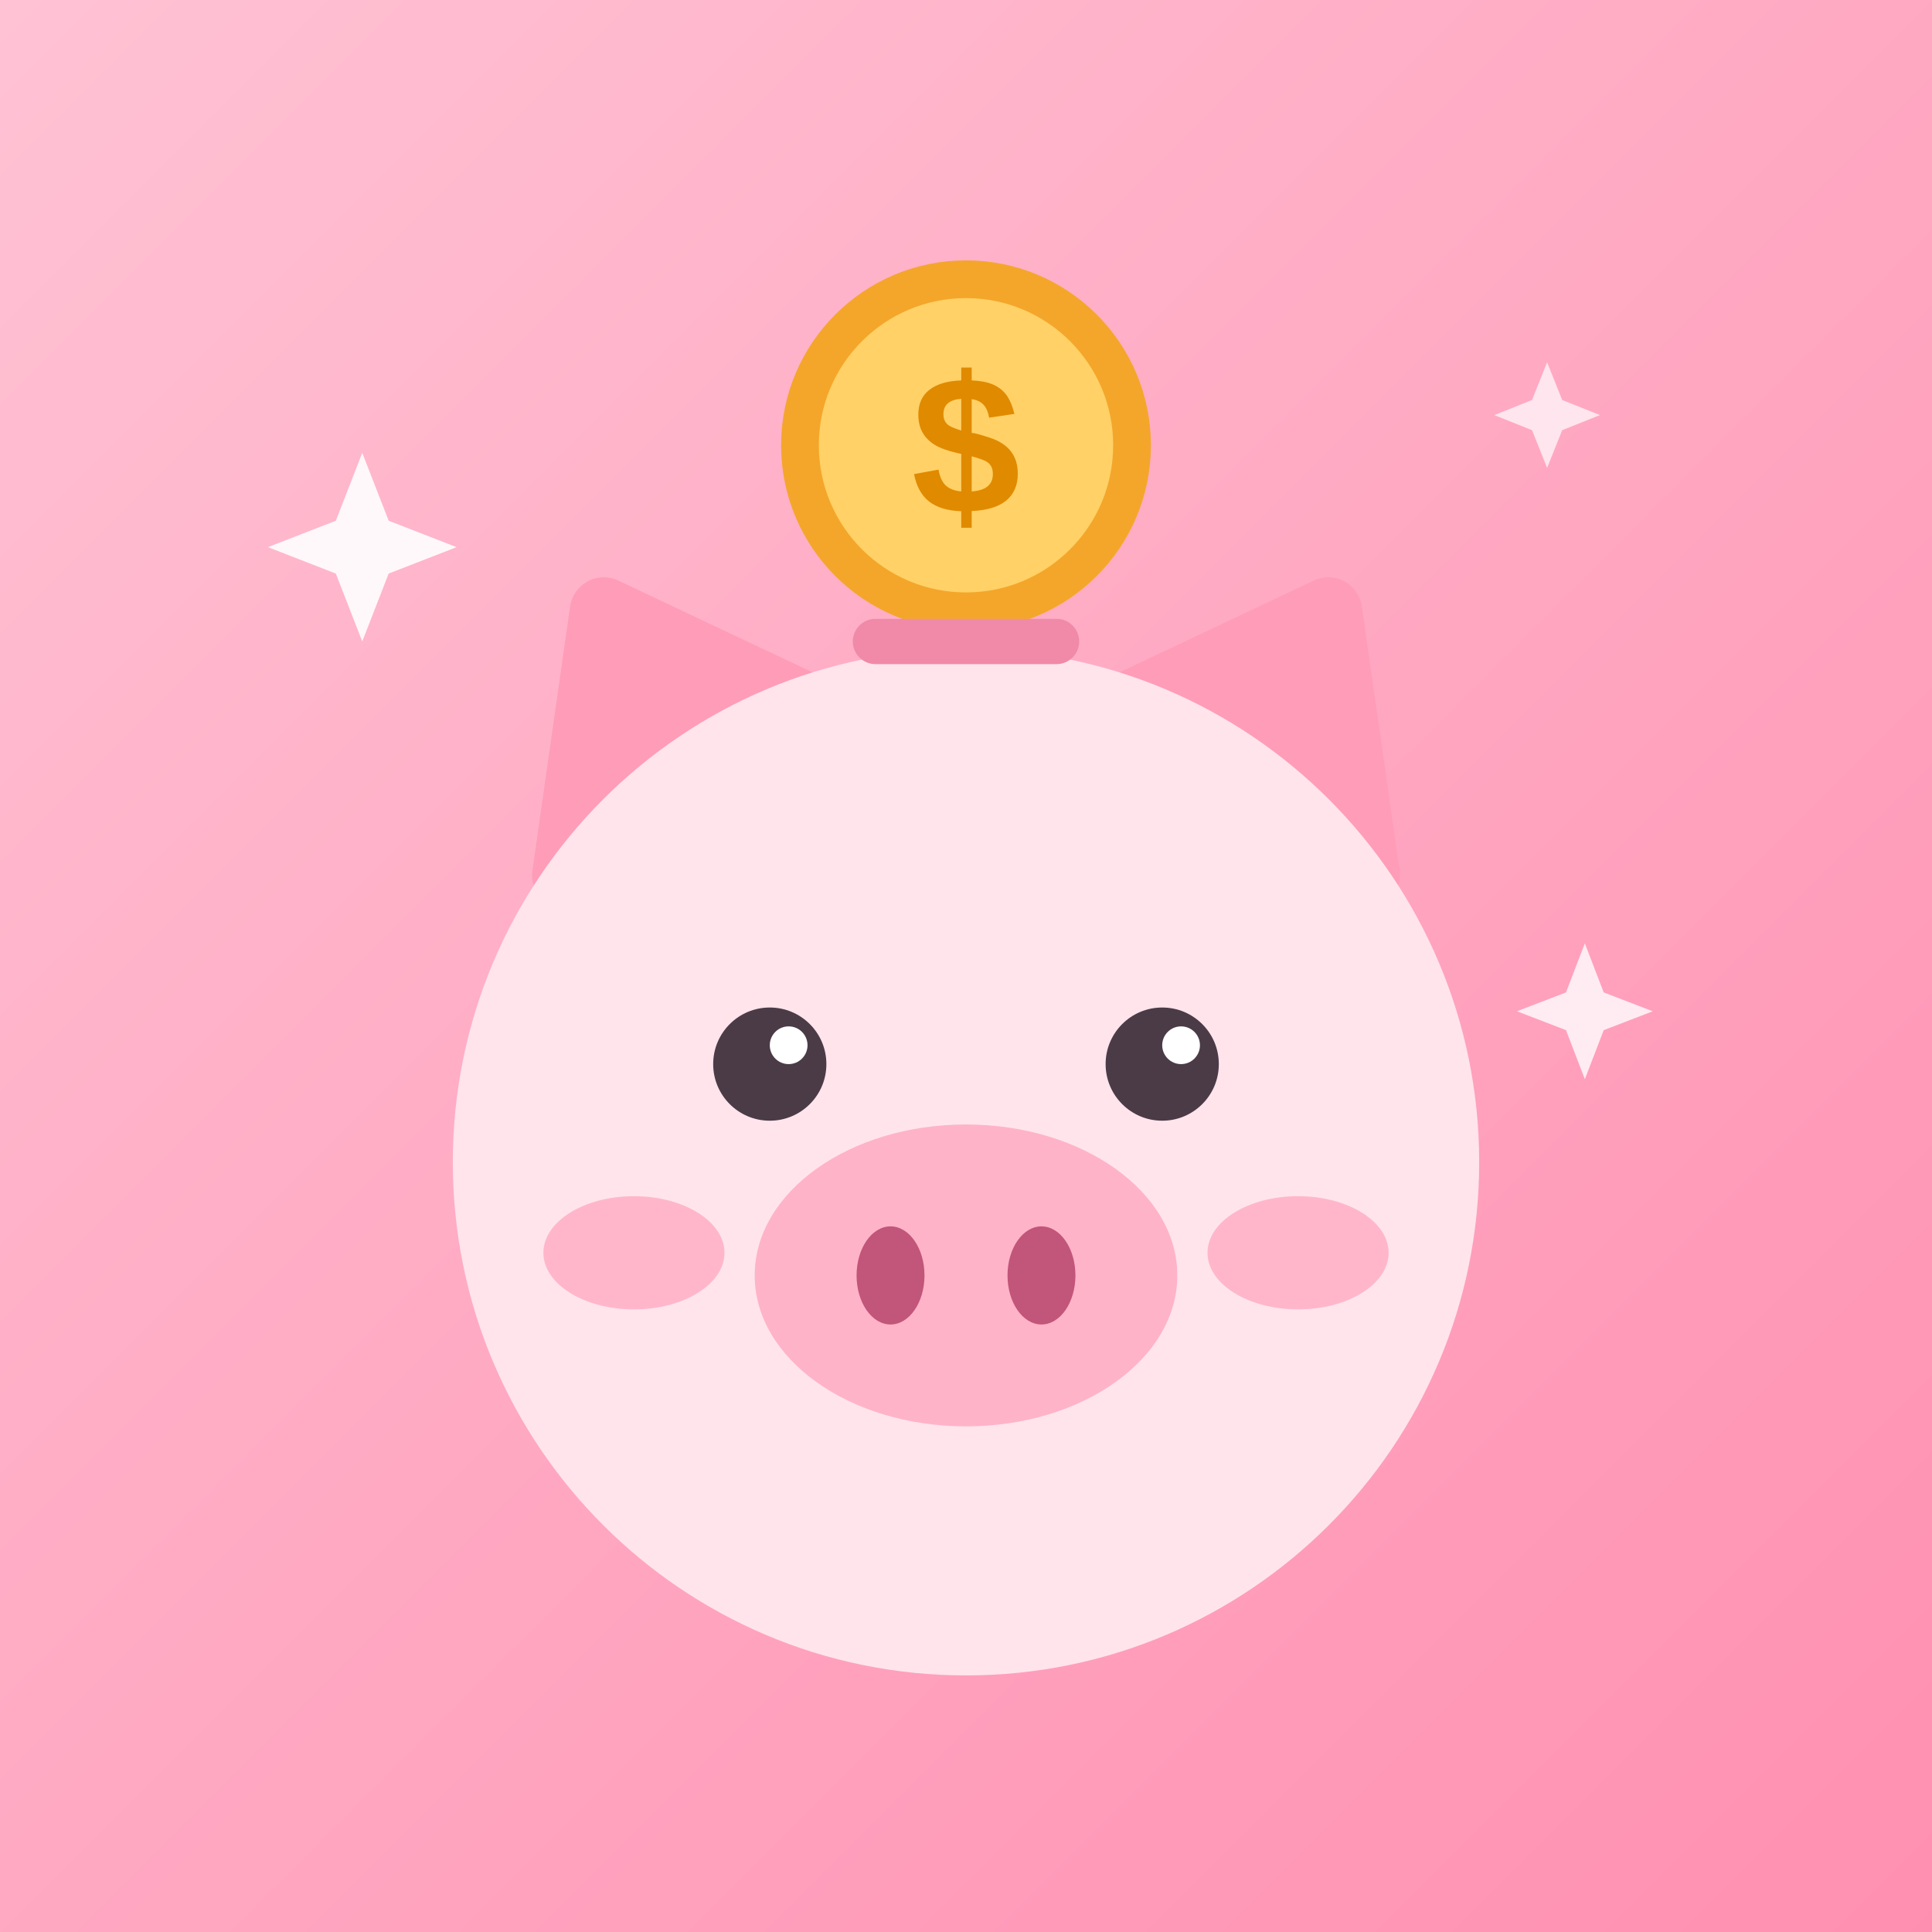
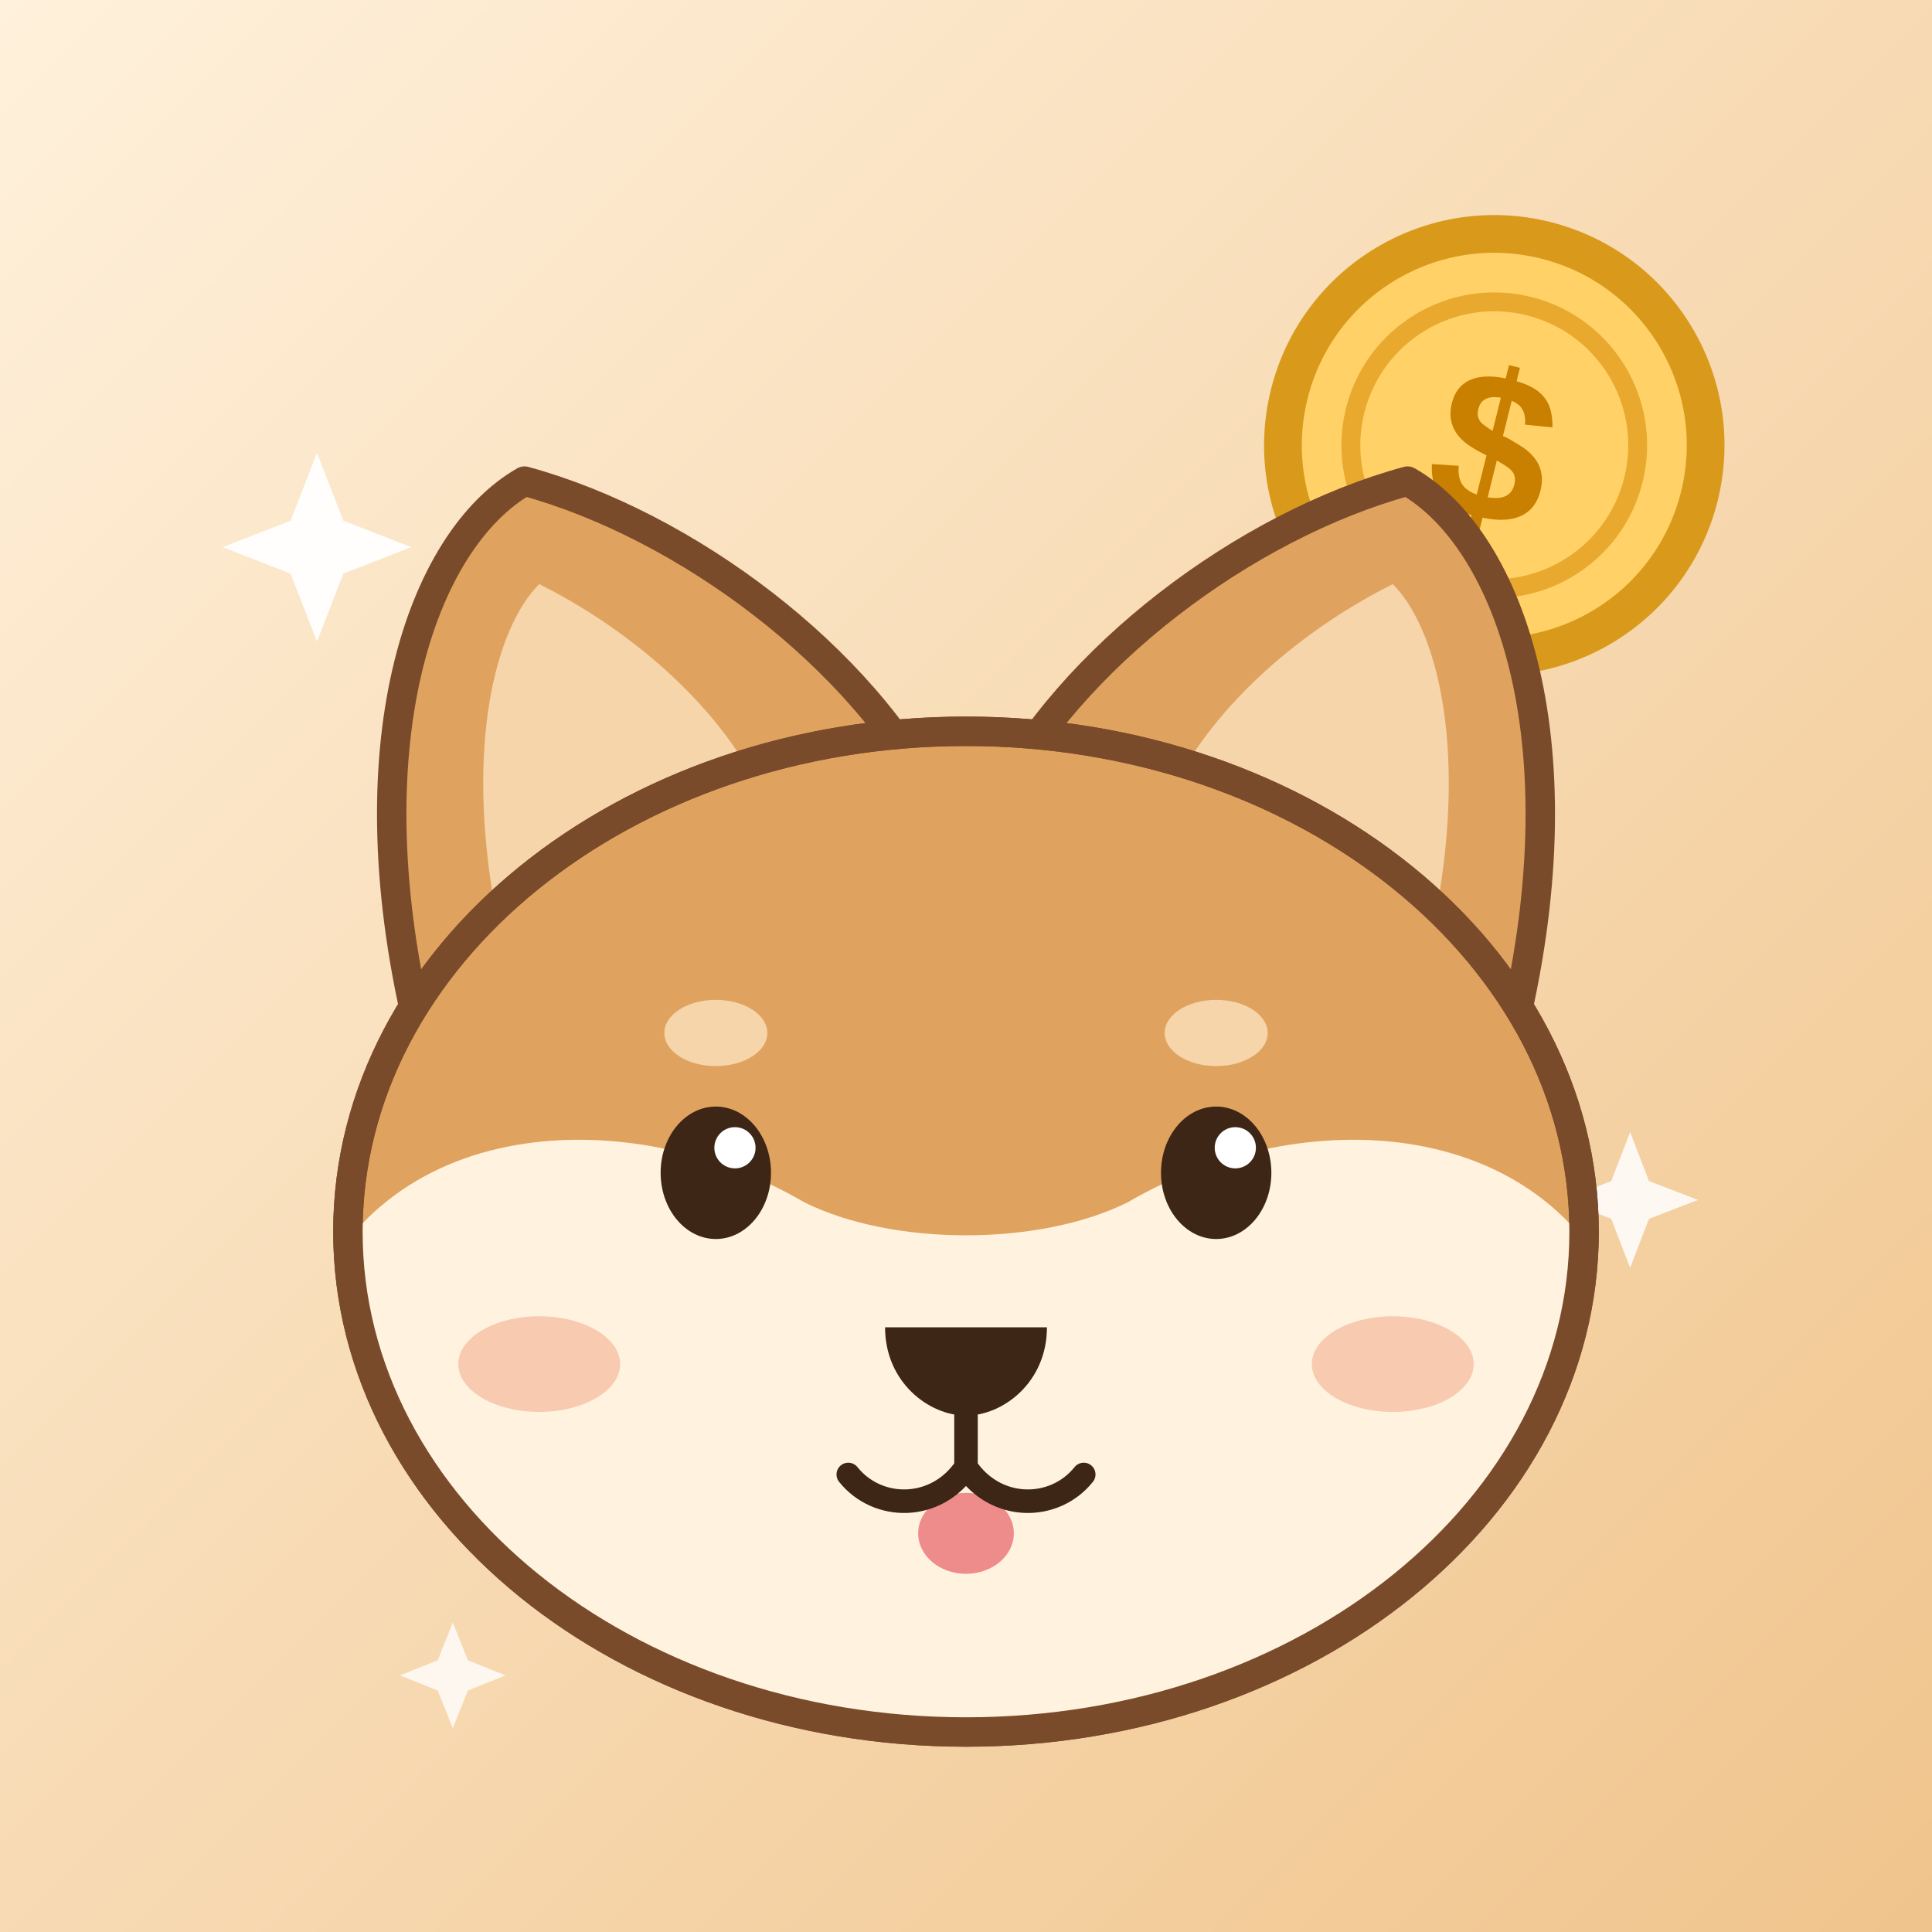
<svg xmlns="http://www.w3.org/2000/svg" viewBox="0 0 512 512" width="512" height="512">
  <defs>
    <linearGradient id="bg" x1="0" y1="0" x2="1" y2="1">
-       <stop offset="0" stop-color="#ffc2d4" />
-       <stop offset="1" stop-color="#ff8fb1" />
+       <stop offset="0" stop-color="#fff1dc" />
+       <stop offset="1" stop-color="#f0c48c" />
    </linearGradient>
+     <clipPath id="head">
+       <ellipse cx="100" cy="112" rx="84" ry="68" />
+     </clipPath>
  </defs>
  <rect width="512" height="512" fill="url(#bg)" />
-   <path d="M96 120l7 18 18 7-18 7-7 18-7-18-18-7 18-7z" fill="#fff" opacity=".9" />
-   <path d="M420 250l5 13 13 5-13 5-5 13-5-13-13-5 13-5z" fill="#fff" opacity=".8" />
-   <path d="M410 96l4 10 10 4-10 4-4 10-4-10-10-4 10-4z" fill="#fff" opacity=".7" />
-   <g fill="#ff9cb8" stroke="#ff9cb8" stroke-width="18" stroke-linejoin="round">
-     <path d="M150 232 L160 162 L232 196 Z" />
-     <path d="M362 232 L352 162 L280 196 Z" />
+   <path d="M84 120l7 18 18 7-18 7-7 18-7-18-18-7 18-7z" fill="#fff" opacity=".95" />
+   <path d="M432 300l5 13 13 5-13 5-5 13-5-13-13-5 13-5z" fill="#fff" opacity=".85" />
+   <path d="M120 430l4 10 10 4-10 4-4 10-4-10-10-4 10-4z" fill="#fff" opacity=".8" />
+   <g transform="rotate(14 396 118)">
+     <circle cx="396" cy="118" r="56" fill="#ffd166" stroke="#d99a1c" stroke-width="10" />
+     <circle cx="396" cy="118" r="38" fill="none" stroke="#e8a92e" stroke-width="5" />
+     <text x="396" y="138" font-family="Arial, sans-serif" font-size="56" font-weight="700" text-anchor="middle" fill="#c97f00">$</text>
  </g>
-   <circle cx="256" cy="308" r="136" fill="#ffe4ec" />
-   <circle cx="256" cy="118" r="44" fill="#ffd166" stroke="#f4a62a" stroke-width="10" />
-   <text x="256" y="136" font-family="Arial, sans-serif" font-size="52" font-weight="700" text-anchor="middle" fill="#e08a00">$</text>
-   <rect x="226" y="164" width="60" height="12" rx="6" fill="#f08aa8" />
-   <ellipse cx="256" cy="338" rx="56" ry="40" fill="#ffb3c8" />
-   <ellipse cx="236" cy="338" rx="9" ry="13" fill="#c2557a" />
-   <ellipse cx="276" cy="338" rx="9" ry="13" fill="#c2557a" />
-   <circle cx="204" cy="282" r="15" fill="#4a3b47" />
-   <circle cx="308" cy="282" r="15" fill="#4a3b47" />
-   <circle cx="209" cy="277" r="5" fill="#fff" />
-   <circle cx="313" cy="277" r="5" fill="#fff" />
-   <ellipse cx="168" cy="332" rx="24" ry="15" fill="#ff7fa1" opacity=".45" />
-   <ellipse cx="344" cy="332" rx="24" ry="15" fill="#ff7fa1" opacity=".45" />
+   <g transform="translate(61 108) scale(1.95)">
+     <g stroke="#7a4b2a" stroke-width="4" stroke-linejoin="round" stroke-linecap="round">
+       <path d="M26 86 C16 46 26 18 40 10 C62 16 86 34 96 54 Z" fill="#e0a35f" />
+       <path d="M174 86 C184 46 174 18 160 10 C138 16 114 34 104 54 Z" fill="#e0a35f" />
+       <path d="M36 68 C32 46 36 30 42 24 C54 30 66 40 72 52 Z" fill="#f6d5ab" stroke="none" />
+       <path d="M164 68 C168 46 164 30 158 24 C146 30 134 40 128 52 Z" fill="#f6d5ab" stroke="none" />
+       <ellipse cx="100" cy="112" rx="84" ry="68" fill="#e0a35f" />
+       <g clip-path="url(#head)" stroke="none">
+         <path d="M10 124 C20 96 54 94 78 108 C90 114 110 114 122 108 C146 94 180 96 190 124 L190 190 L10 190 Z" fill="#fff3df" />
+       </g>
+       <ellipse cx="100" cy="112" rx="84" ry="68" fill="none" />
+     </g>
+     <ellipse cx="66" cy="85" rx="7" ry="4.5" fill="#f6d5ab" />
+     <ellipse cx="134" cy="85" rx="7" ry="4.5" fill="#f6d5ab" />
+     <ellipse cx="66" cy="104" rx="7.5" ry="9" fill="#3d2616" />
+     <ellipse cx="134" cy="104" rx="7.5" ry="9" fill="#3d2616" />
+     <circle cx="68.6" cy="100.6" r="2.8" fill="#fff" />
+     <circle cx="136.6" cy="100.6" r="2.8" fill="#fff" />
+     <ellipse cx="42" cy="130" rx="11" ry="6.5" fill="#f2a98a" opacity=".55" />
+     <ellipse cx="158" cy="130" rx="11" ry="6.5" fill="#f2a98a" opacity=".55" />
+     <ellipse cx="100" cy="153" rx="6.5" ry="5.5" fill="#ee8b8b" />
+     <path d="M89 125 h22 c0 7.5 -6 12 -11 12 c-5 0 -11 -4.5 -11 -12 z" fill="#3d2616" />
+     <path d="M100 137 v7 M100 144 c-4 6 -12 6 -16 1 M100 144 c4 6 12 6 16 1" fill="none" stroke="#3d2616" stroke-width="3.2" stroke-linecap="round" stroke-linejoin="round" />
+   </g>
</svg>
